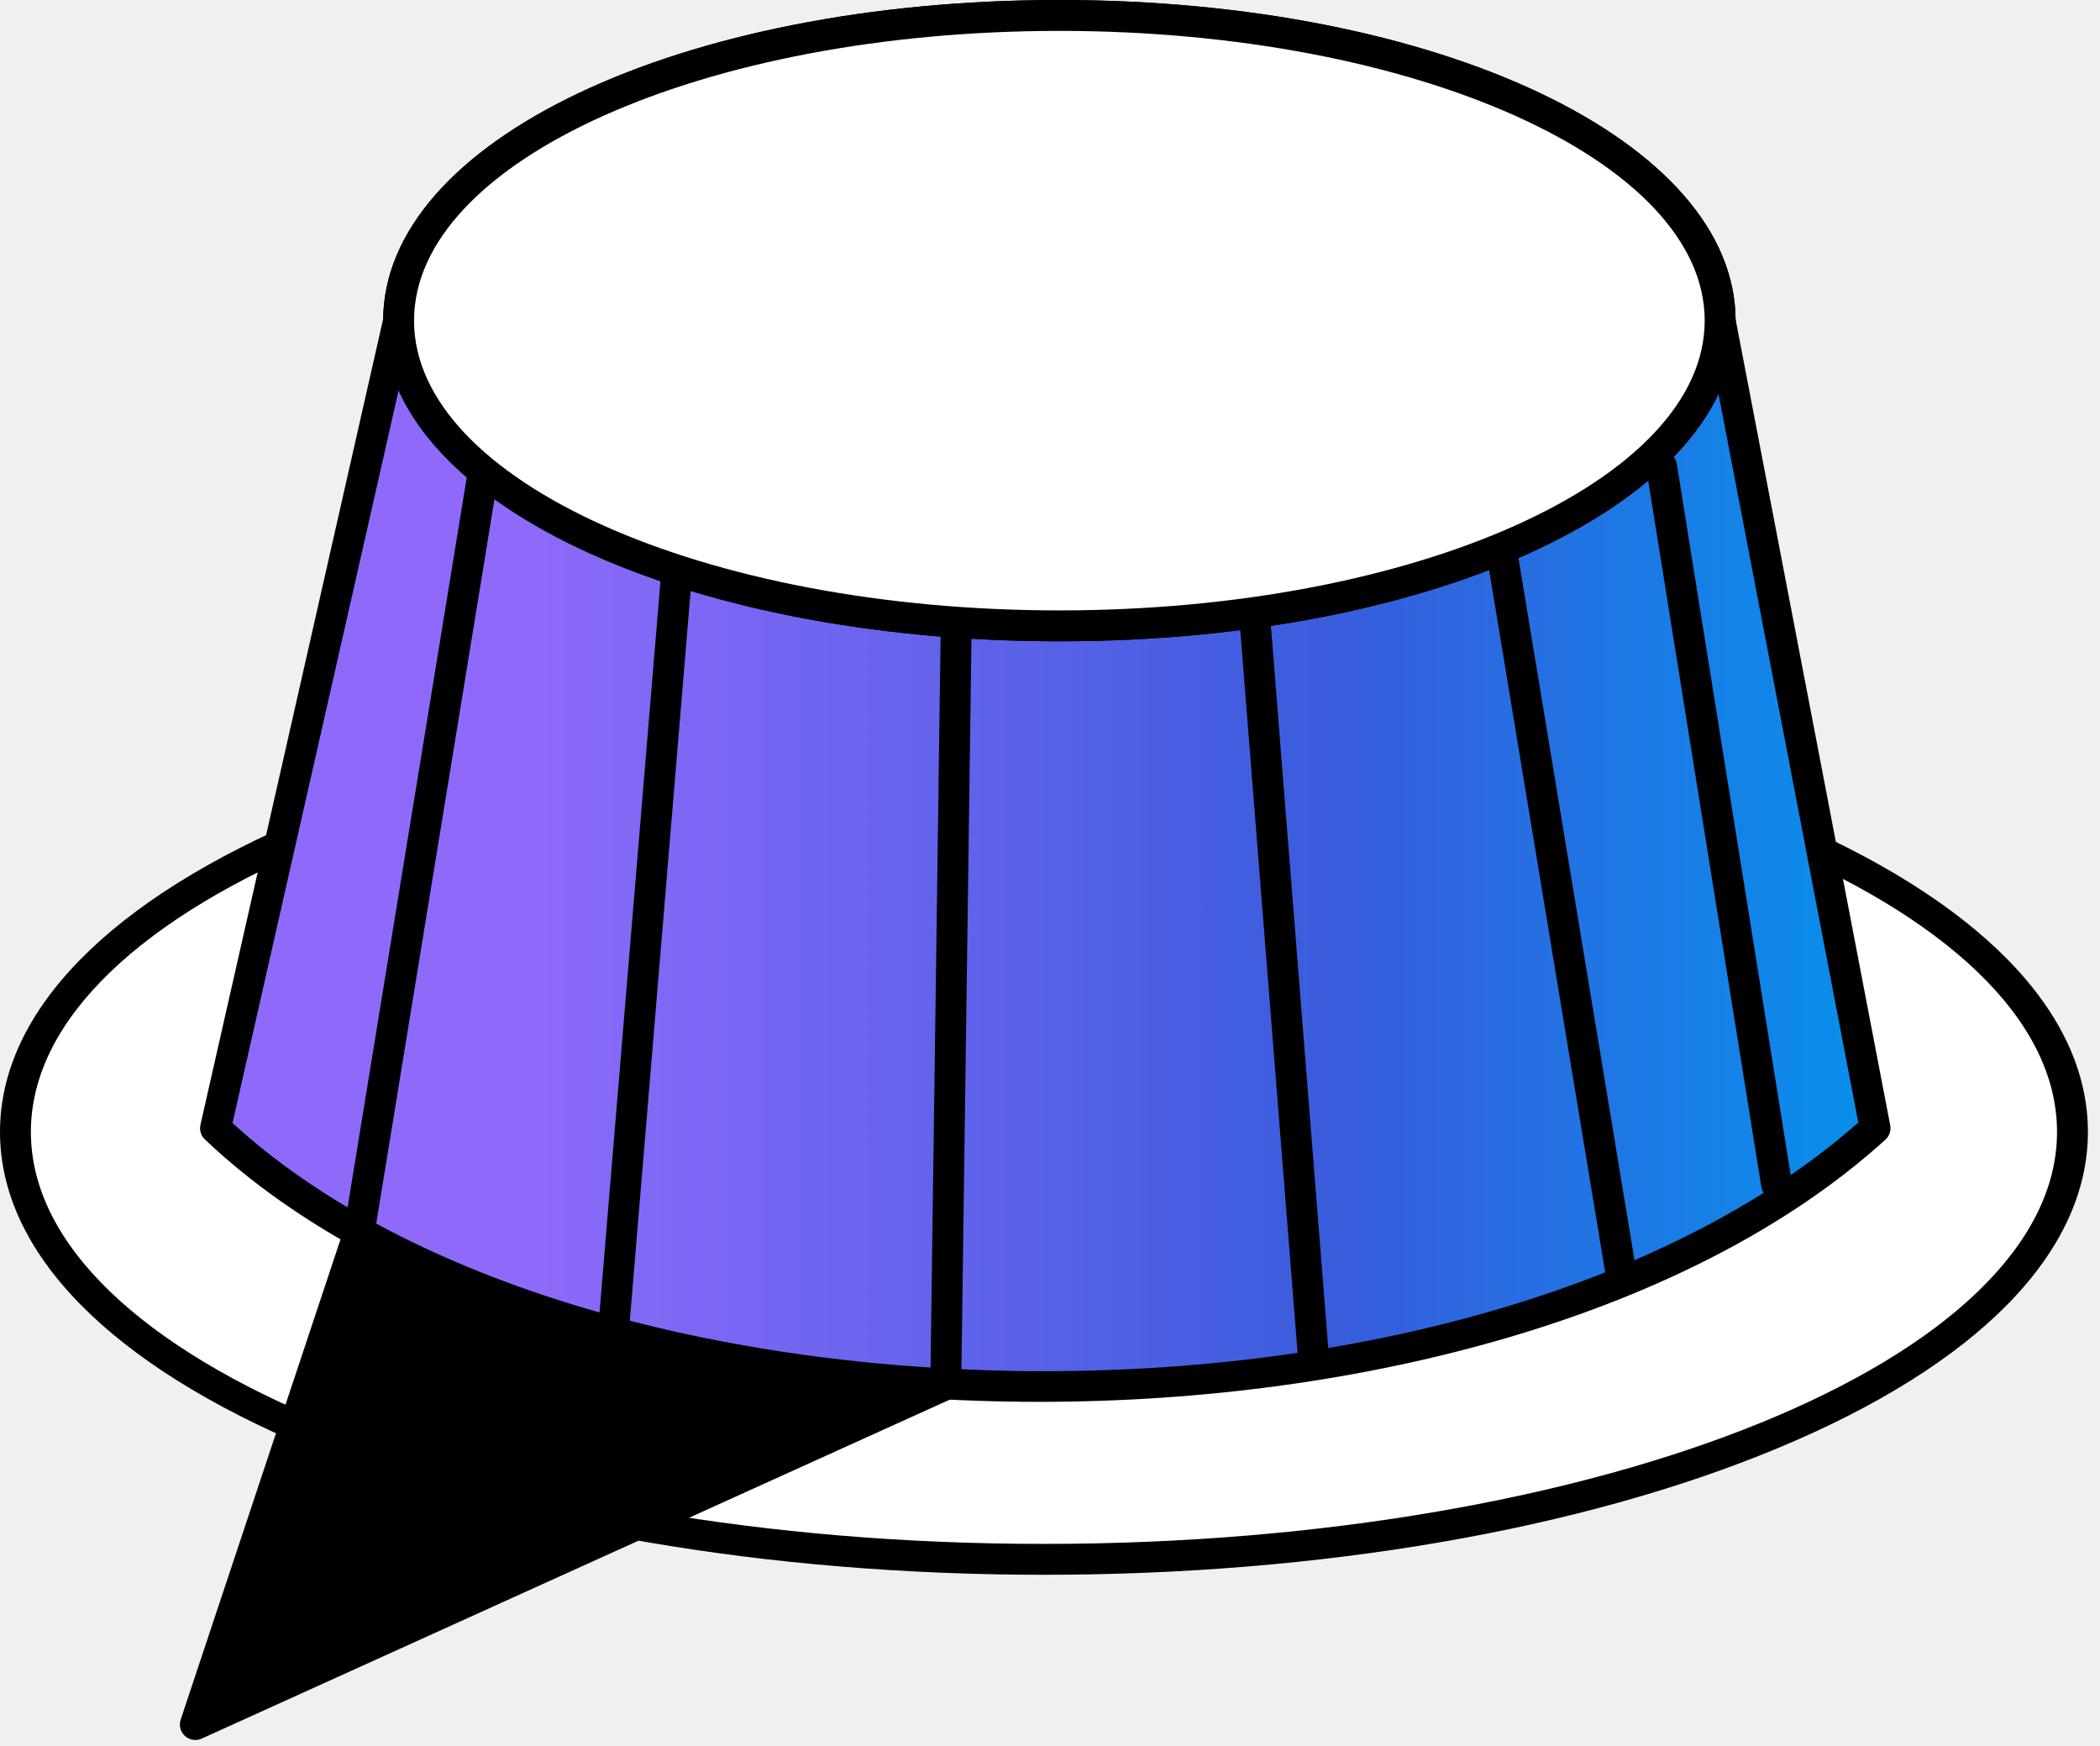
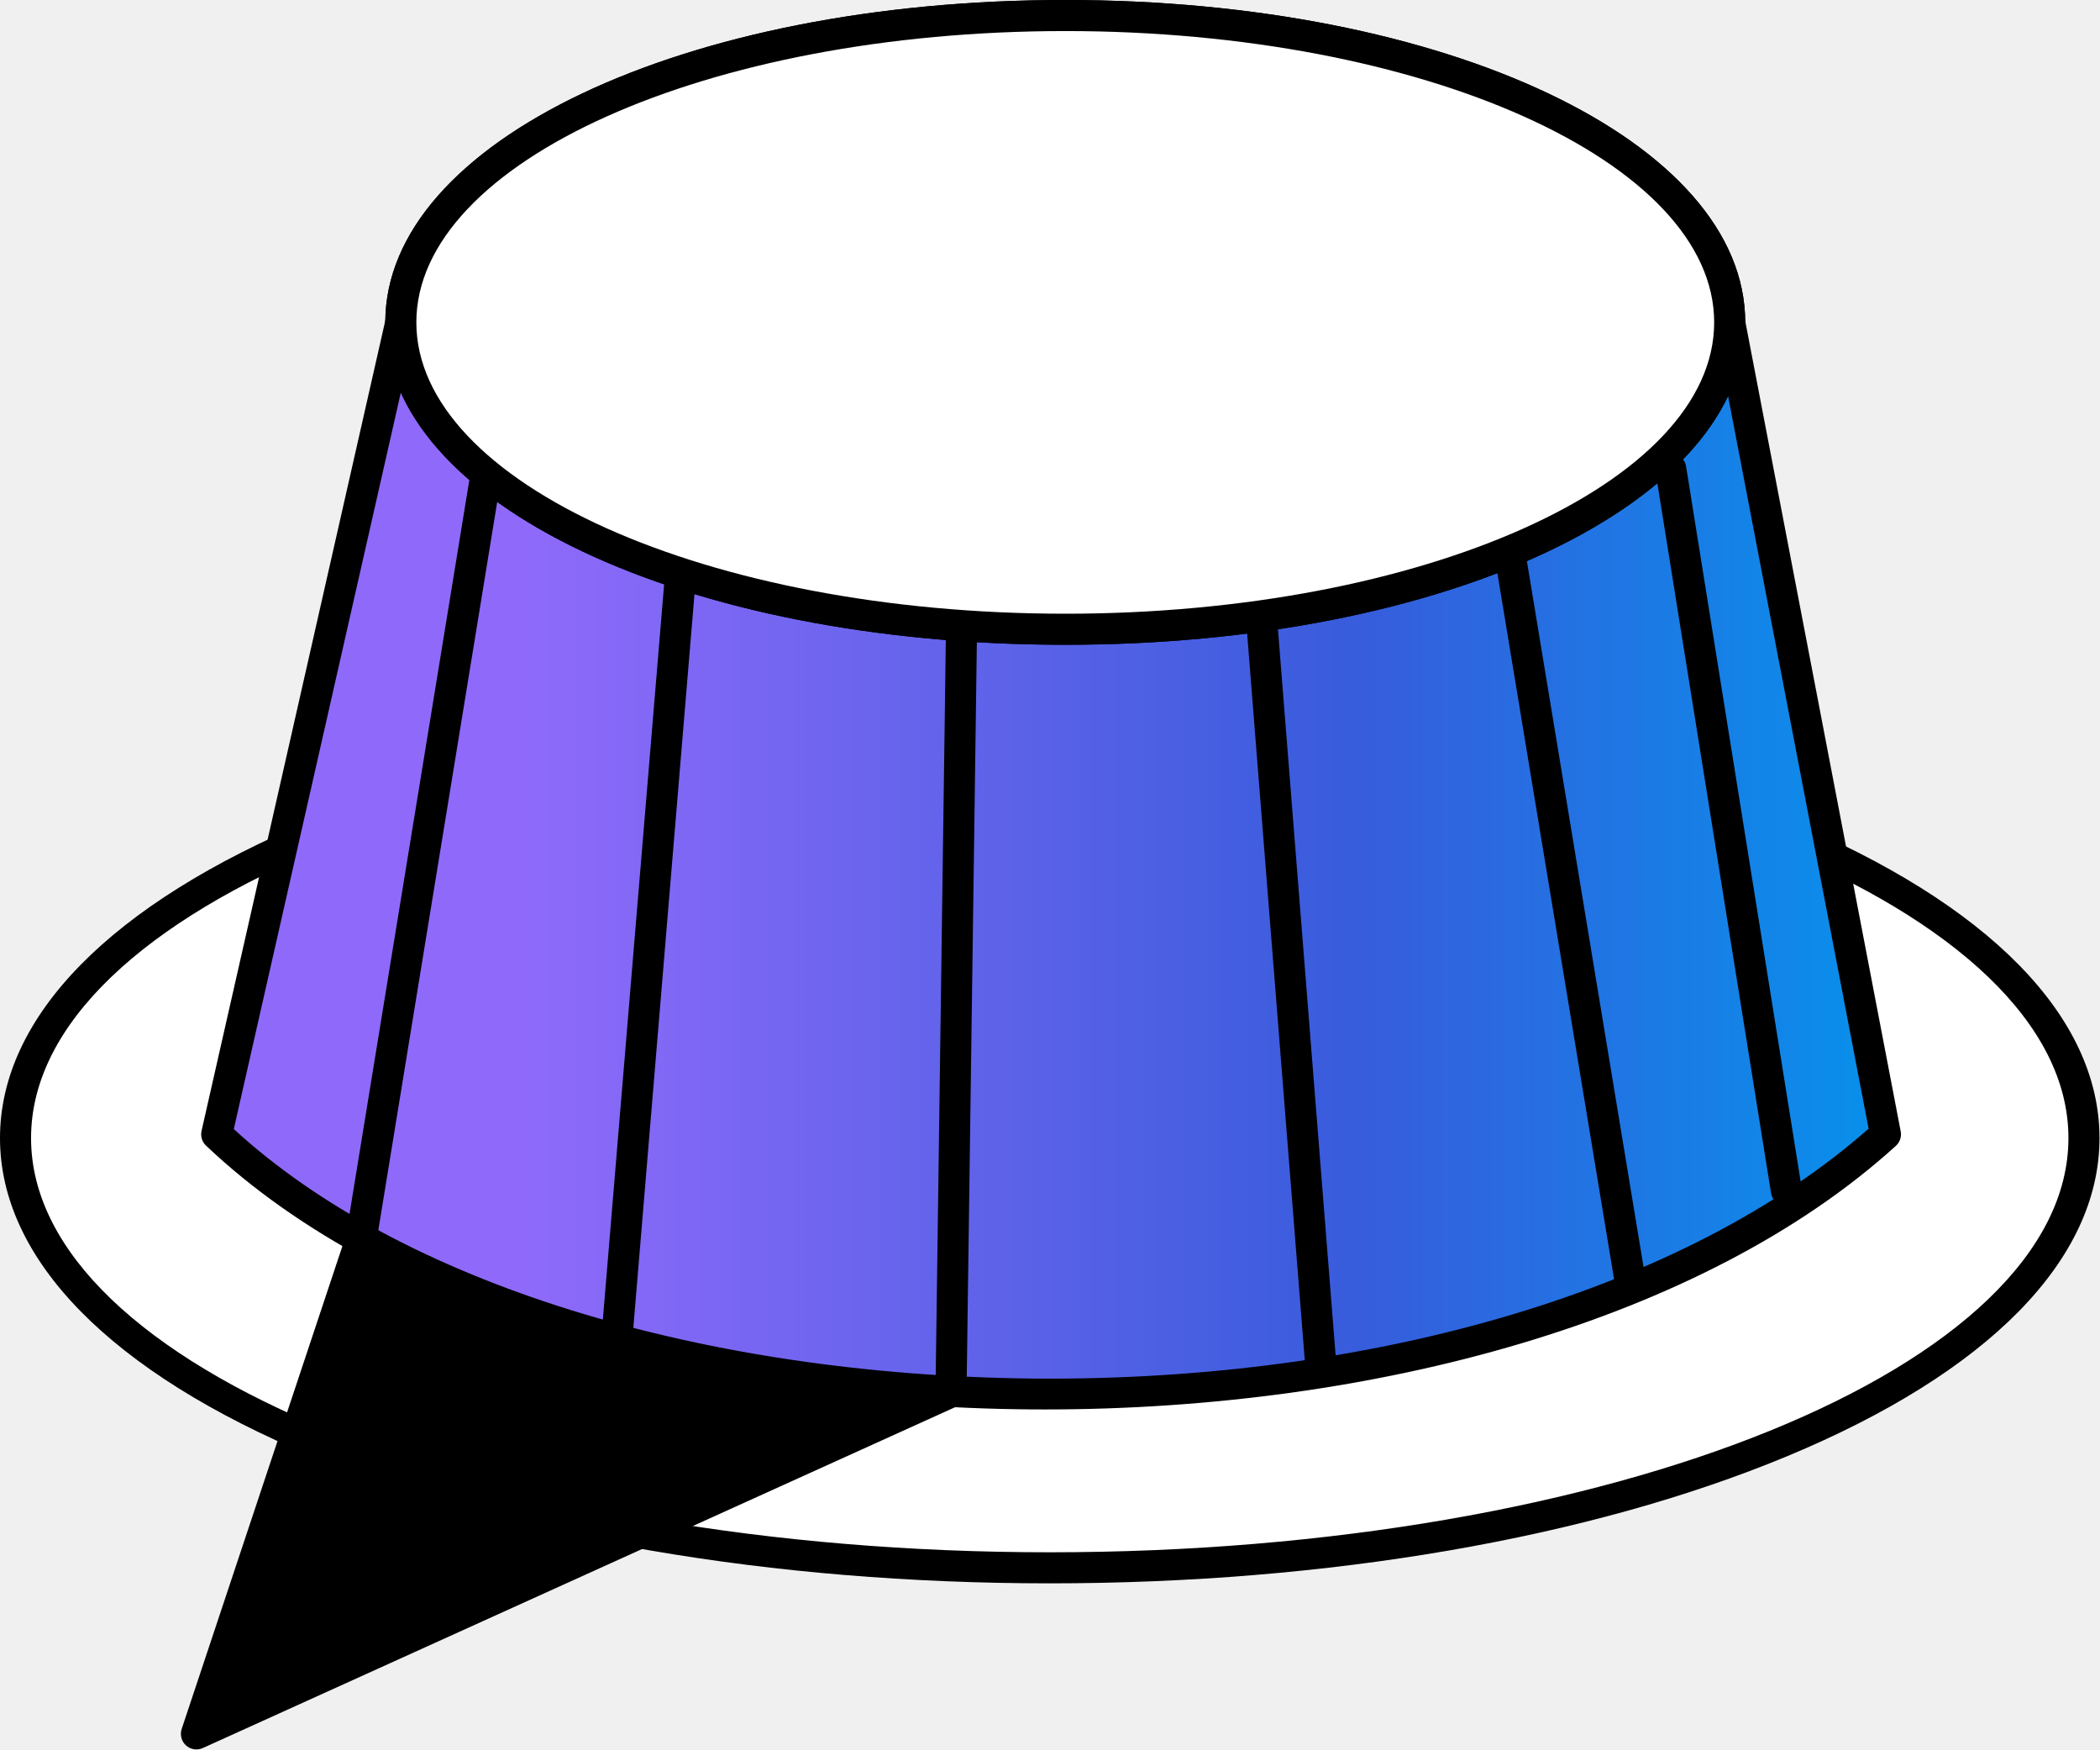
- <svg xmlns="http://www.w3.org/2000/svg" width="136" height="113" viewBox="0 0 136 113" fill="none">
-   <path d="M67.609 100.958C104.396 100.958 134.218 88.569 134.218 73.285C134.218 58.002 104.396 45.612 67.609 45.612C30.822 45.612 1 58.002 1 73.285C1 88.569 30.822 100.958 67.609 100.958Z" fill="white" />
-   <path d="M67.609 101.958C49.688 101.958 32.825 99.053 20.125 93.776C7.147 88.385 0 81.107 0 73.285C0 65.463 7.147 58.185 20.125 52.794C32.825 47.518 49.688 44.612 67.609 44.612C85.53 44.612 102.392 47.518 115.092 52.794C128.07 58.186 135.217 65.463 135.217 73.285C135.217 81.107 128.07 88.385 115.092 93.776C102.392 99.053 85.529 101.958 67.609 101.958ZM67.609 46.612C31.432 46.612 2 58.578 2 73.285C2 87.992 31.432 99.958 67.609 99.958C103.786 99.958 133.217 87.992 133.217 73.285C133.217 58.578 103.786 46.612 67.609 46.612Z" fill="black" />
-   <path d="M66.949 86.146L23.428 78.791C23.193 78.753 22.952 78.8 22.748 78.923C22.544 79.046 22.389 79.237 22.312 79.462L11.7 111.338C11.639 111.522 11.633 111.721 11.683 111.909C11.732 112.096 11.836 112.266 11.98 112.396C12.124 112.526 12.304 112.611 12.496 112.641C12.688 112.671 12.884 112.644 13.061 112.564L67.191 88.043C67.388 87.955 67.551 87.807 67.656 87.619C67.761 87.431 67.803 87.215 67.775 87.001C67.748 86.788 67.652 86.589 67.502 86.435C67.353 86.28 67.157 86.178 66.945 86.143L66.949 86.146Z" fill="black" />
-   <path d="M25.814 20.76L13.957 73.045C36.657 94.567 96 96.132 121.435 73.045L111.4 20.76H25.814Z" fill="url(#paint0_linear)" />
-   <path d="M67.306 90.761C46.192 90.761 25.214 85.098 13.269 73.771C13.143 73.651 13.05 73.501 12.999 73.335C12.949 73.169 12.942 72.993 12.981 72.824L24.839 20.539C24.889 20.318 25.013 20.12 25.19 19.979C25.367 19.837 25.587 19.76 25.814 19.76H111.4C111.632 19.76 111.857 19.841 112.037 19.989C112.216 20.137 112.338 20.343 112.382 20.571L122.414 72.856C122.446 73.024 122.435 73.198 122.38 73.361C122.326 73.523 122.231 73.669 122.104 73.785C109.641 85.1 88.405 90.761 67.306 90.761ZM15.059 72.706C25.792 82.573 45.025 88.57 66.678 88.773C88.668 88.943 108.691 82.973 120.346 72.678L110.577 21.76H26.613L15.059 72.706Z" fill="black" />
-   <path d="M23.262 80.777C23.208 80.777 23.154 80.773 23.1 80.765C22.97 80.744 22.846 80.698 22.734 80.629C22.622 80.559 22.526 80.469 22.449 80.362C22.372 80.255 22.317 80.135 22.287 80.007C22.257 79.879 22.253 79.746 22.274 79.616L30.329 30.287C30.372 30.026 30.517 29.791 30.732 29.637C30.947 29.482 31.215 29.419 31.477 29.461C31.739 29.504 31.973 29.649 32.128 29.864C32.283 30.079 32.346 30.348 32.303 30.609L24.248 79.938C24.21 80.172 24.09 80.385 23.909 80.539C23.728 80.693 23.499 80.777 23.262 80.777Z" fill="black" />
-   <path d="M39.718 87.317C39.69 87.318 39.662 87.318 39.634 87.317C39.37 87.295 39.126 87.168 38.954 86.966C38.783 86.764 38.699 86.502 38.721 86.238L42.843 36.789C42.852 36.657 42.888 36.529 42.947 36.411C43.007 36.294 43.089 36.19 43.19 36.104C43.291 36.019 43.407 35.955 43.533 35.916C43.659 35.877 43.791 35.863 43.922 35.876C44.187 35.898 44.431 36.024 44.603 36.226C44.774 36.428 44.858 36.69 44.836 36.955L40.714 86.4C40.693 86.65 40.579 86.883 40.395 87.052C40.211 87.222 39.969 87.317 39.718 87.317Z" fill="black" />
-   <path d="M61.251 90.638H61.237C61.106 90.637 60.976 90.609 60.855 90.557C60.734 90.505 60.625 90.43 60.533 90.336C60.442 90.242 60.37 90.13 60.321 90.008C60.272 89.886 60.248 89.756 60.25 89.624L60.928 40.266C60.931 40.003 61.038 39.752 61.225 39.568C61.413 39.383 61.665 39.279 61.928 39.279H61.942C62.073 39.281 62.203 39.309 62.324 39.361C62.444 39.413 62.554 39.488 62.645 39.582C62.737 39.676 62.809 39.788 62.857 39.91C62.906 40.032 62.93 40.162 62.928 40.293L62.25 89.651C62.247 89.914 62.14 90.165 61.953 90.35C61.766 90.534 61.514 90.638 61.251 90.638Z" fill="black" />
-   <path d="M85.092 89.239C84.84 89.24 84.596 89.145 84.411 88.975C84.226 88.804 84.112 88.57 84.092 88.318L80.237 39.725C80.216 39.461 80.3 39.199 80.472 38.997C80.644 38.795 80.89 38.67 81.154 38.649C81.418 38.628 81.68 38.712 81.882 38.885C82.084 39.056 82.21 39.302 82.231 39.566L86.09 88.16C86.1 88.291 86.085 88.423 86.044 88.548C86.003 88.673 85.939 88.788 85.853 88.888C85.768 88.988 85.664 89.07 85.547 89.13C85.43 89.19 85.302 89.226 85.172 89.236L85.092 89.239Z" fill="black" />
-   <path d="M104.964 83.356C104.728 83.356 104.499 83.272 104.318 83.119C104.137 82.966 104.017 82.754 103.978 82.52L96.226 35.62C96.183 35.359 96.246 35.09 96.4 34.875C96.555 34.659 96.788 34.514 97.05 34.47C97.312 34.427 97.58 34.49 97.796 34.644C98.012 34.799 98.157 35.033 98.2 35.294L105.952 82.194C105.974 82.324 105.969 82.457 105.94 82.585C105.91 82.713 105.855 82.833 105.779 82.94C105.702 83.047 105.605 83.138 105.494 83.207C105.382 83.276 105.258 83.323 105.128 83.344C105.074 83.353 105.019 83.357 104.964 83.356Z" fill="black" />
-   <path d="M115.052 77.68C114.814 77.679 114.584 77.595 114.404 77.44C114.223 77.286 114.103 77.072 114.065 76.838L106.622 30.377C106.597 30.245 106.599 30.11 106.627 29.979C106.655 29.848 106.709 29.724 106.786 29.615C106.863 29.506 106.961 29.413 107.074 29.342C107.188 29.271 107.314 29.223 107.446 29.202C107.579 29.181 107.714 29.186 107.843 29.218C107.973 29.25 108.096 29.308 108.203 29.388C108.31 29.468 108.4 29.569 108.468 29.684C108.535 29.8 108.579 29.928 108.596 30.061L116.04 76.52C116.061 76.65 116.056 76.783 116.026 76.91C115.995 77.038 115.94 77.159 115.863 77.265C115.786 77.372 115.689 77.462 115.577 77.531C115.465 77.6 115.341 77.646 115.211 77.666C115.159 77.675 115.105 77.68 115.052 77.68Z" fill="black" />
-   <path d="M68.609 40.52C92.245 40.52 111.404 31.673 111.404 20.76C111.404 9.847 92.245 1 68.609 1C44.974 1 25.814 9.847 25.814 20.76C25.814 31.673 44.974 40.52 68.609 40.52Z" fill="white" />
-   <path d="M68.609 41.52C44.051 41.52 24.814 32.4 24.814 20.76C24.814 9.12 44.051 0 68.609 0C93.168 0 112.4 9.119 112.4 20.76C112.4 32.401 93.168 41.52 68.609 41.52ZM68.609 2C45.563 2 26.814 10.416 26.814 20.76C26.814 31.104 45.563 39.52 68.609 39.52C91.656 39.52 110.4 31.1 110.4 20.76C110.4 10.42 91.654 2 68.609 2Z" fill="black" />
-   <path d="M68.609 40.52C92.245 40.52 111.404 31.673 111.404 20.76C111.404 9.847 92.245 1 68.609 1C44.974 1 25.814 9.847 25.814 20.76C25.814 31.673 44.974 40.52 68.609 40.52Z" fill="white" />
-   <path d="M68.609 41.52C44.051 41.52 24.814 32.4 24.814 20.76C24.814 9.12 44.051 0 68.609 0C93.168 0 112.4 9.119 112.4 20.76C112.4 32.401 93.168 41.52 68.609 41.52ZM68.609 2C45.563 2 26.814 10.416 26.814 20.76C26.814 31.104 45.563 39.52 68.609 39.52C91.656 39.52 110.4 31.1 110.4 20.76C110.4 10.42 91.654 2 68.609 2Z" fill="black" />
+ <svg xmlns="http://www.w3.org/2000/svg" width="3259" height="2715" viewBox="0 0 3259 2715" fill="none">
+   <path d="M1629.12 2432.71C2515.55 2432.71 3234.15 2134.17 3234.15 1765.9C3234.15 1397.63 2515.55 1099.08 1629.12 1099.08C742.691 1099.08 24.097 1397.63 24.097 1765.9C24.097 2134.17 742.691 2432.71 1629.12 2432.71Z" fill="white" />
+   <path d="M1629.12 2456.81C1197.29 2456.81 790.958 2386.81 484.936 2259.65C172.216 2129.75 0 1954.38 0 1765.9C0 1577.42 172.216 1402.05 484.936 1272.14C790.958 1145.01 1197.29 1074.99 1629.12 1074.99C2060.95 1074.99 2467.26 1145.01 2773.28 1272.14C3086 1402.07 3258.22 1577.42 3258.22 1765.9C3258.22 1954.38 3086 2129.75 2773.28 2259.65C2467.26 2386.81 2060.92 2456.81 1629.12 2456.81ZM1629.12 1123.18C757.392 1123.18 48.192 1411.52 48.192 1765.9C48.192 2120.28 757.392 2408.62 1629.12 2408.62C2500.85 2408.62 3210.02 2120.28 3210.02 1765.9C3210.02 1411.52 2500.85 1123.18 1629.12 1123.18Z" fill="black" />
+   <path d="M1613.22 2075.79L564.532 1898.56C558.863 1897.66 553.056 1898.78 548.137 1901.74C543.217 1904.7 539.499 1909.3 537.641 1914.73L281.932 2682.82C280.458 2687.27 280.311 2692.04 281.509 2696.57C282.706 2701.1 285.197 2705.18 288.676 2708.31C292.155 2711.44 296.471 2713.5 301.097 2714.22C305.724 2714.94 310.46 2714.29 314.727 2712.37L1619.05 2121.5C1623.79 2119.39 1627.71 2115.81 1630.25 2111.28C1632.78 2106.76 1633.79 2101.55 1633.13 2096.4C1632.46 2091.26 1630.16 2086.47 1626.55 2082.75C1622.95 2079.02 1618.24 2076.56 1613.13 2075.72L1613.22 2075.79Z" fill="black" />
+   <path d="M622.02 500.231L336.312 1760.1C883.295 2278.7 2313.24 2316.41 2926.12 1760.1L2684.32 500.231H622.02Z" fill="url(#paint0_linear)" />
+   <path d="M1621.81 2186.99C1113.04 2186.99 607.554 2050.53 319.725 1777.6C316.688 1774.72 314.451 1771.11 313.234 1767.11C312.017 1763.1 311.863 1758.86 312.785 1754.78L598.518 494.907C599.726 489.578 602.709 484.817 606.978 481.407C611.247 477.996 616.548 476.137 622.012 476.136H2684.31C2689.91 476.136 2695.34 478.086 2699.66 481.653C2703.97 485.219 2706.91 490.178 2707.97 495.678L2949.71 1755.55C2950.49 1759.61 2950.21 1763.8 2948.9 1767.72C2947.59 1771.64 2945.3 1775.16 2942.24 1777.93C2641.93 2050.58 2130.22 2186.99 1621.81 2186.99ZM362.857 1751.93C621.482 1989.69 1084.92 2134.2 1606.68 2139.09C2136.56 2143.18 2619.03 1999.33 2899.88 1751.26L2664.48 524.328H641.265L362.857 1751.93Z" fill="black" />
+   <path d="M560.525 1946.43C559.218 1946.42 557.914 1946.33 556.621 1946.14C553.496 1945.63 550.501 1944.51 547.809 1942.84C545.116 1941.17 542.779 1938.99 540.93 1936.42C539.082 1933.85 537.758 1930.94 537.035 1927.85C536.313 1924.77 536.205 1921.58 536.718 1918.45L730.813 729.809C731.842 723.501 735.334 717.861 740.522 714.128C745.71 710.395 752.168 708.876 758.475 709.905C764.783 710.934 770.423 714.427 774.156 719.614C777.889 724.802 779.408 731.26 778.379 737.568L584.284 1926.21C583.364 1931.85 580.469 1936.98 576.117 1940.68C571.765 1944.38 566.239 1946.42 560.525 1946.43V1946.43Z" fill="black" />
+   <path d="M957.057 2104C956.383 2104.04 955.707 2104.04 955.033 2104C948.669 2103.47 942.778 2100.43 938.653 2095.55C934.528 2090.68 932.507 2084.37 933.033 2078L1032.36 886.469C1032.58 883.301 1033.43 880.21 1034.87 877.378C1036.3 874.546 1038.29 872.03 1040.71 869.979C1043.14 867.928 1045.95 866.384 1048.98 865.438C1052.01 864.491 1055.2 864.162 1058.36 864.469C1064.73 864.997 1070.62 868.032 1074.75 872.908C1078.88 877.784 1080.91 884.1 1080.38 890.469L981.057 2081.91C980.556 2087.93 977.81 2093.54 973.365 2097.63C968.92 2101.73 963.099 2104 957.057 2104V2104Z" fill="black" />
+   <path d="M1475.92 2184.04H1475.58C1472.42 2184 1469.29 2183.33 1466.38 2182.08C1463.47 2180.83 1460.83 2179.02 1458.63 2176.75C1456.42 2174.48 1454.68 2171.8 1453.51 2168.86C1452.33 2165.92 1451.75 2162.77 1451.8 2159.61L1468.14 970.265C1468.22 963.929 1470.79 957.88 1475.3 953.429C1479.81 948.978 1485.9 946.482 1492.23 946.482H1492.57C1495.73 946.526 1498.86 947.193 1501.77 948.445C1504.67 949.697 1507.3 951.509 1509.51 953.778C1511.72 956.047 1513.45 958.728 1514.62 961.669C1515.79 964.609 1516.37 967.752 1516.33 970.916L1499.99 2160.26C1499.91 2166.59 1497.34 2172.63 1492.83 2177.08C1488.33 2181.54 1482.25 2184.03 1475.92 2184.04Z" fill="black" />
+   <path d="M2050.38 2150.33C2044.31 2150.34 2038.45 2148.07 2033.98 2143.95C2029.52 2139.84 2026.77 2134.19 2026.29 2128.13L1933.4 957.226C1932.89 950.854 1934.93 944.542 1939.08 939.677C1943.22 934.813 1949.13 931.794 1955.5 931.286C1961.88 930.778 1968.19 932.822 1973.05 936.968C1977.92 941.114 1980.94 947.023 1981.44 953.395L2074.43 2124.33C2074.68 2127.48 2074.31 2130.65 2073.33 2133.66C2072.36 2136.68 2070.8 2139.46 2068.74 2141.87C2066.69 2144.28 2064.18 2146.26 2061.36 2147.7C2058.54 2149.13 2055.47 2150 2052.31 2150.25L2050.38 2150.33Z" fill="black" />
+   <path d="M2529.24 2008.57C2523.54 2008.57 2518.02 2006.55 2513.67 2002.86C2509.32 1999.17 2506.42 1994.06 2505.48 1988.43L2318.69 858.317C2317.65 852.009 2319.15 845.546 2322.88 840.35C2326.6 835.153 2332.24 831.648 2338.54 830.606C2344.85 829.565 2351.31 831.071 2356.51 834.795C2361.71 838.519 2365.21 844.154 2366.25 850.462L2553.05 1980.57C2553.57 1983.7 2553.46 1986.89 2552.74 1989.98C2552.03 1993.06 2550.71 1995.97 2548.86 1998.54C2547.02 2001.12 2544.69 2003.3 2542 2004.97C2539.31 2006.64 2536.32 2007.77 2533.19 2008.28C2531.89 2008.5 2530.56 2008.6 2529.24 2008.57Z" fill="black" />
+   <path d="M2772.32 1871.78C2766.59 1871.78 2761.05 1869.74 2756.69 1866.02C2752.33 1862.3 2749.44 1857.15 2748.54 1851.49L2569.19 731.959C2568.59 728.792 2568.62 725.536 2569.3 722.384C2569.98 719.232 2571.28 716.248 2573.14 713.609C2574.99 710.97 2577.35 708.73 2580.08 707.021C2582.82 705.311 2585.87 704.168 2589.05 703.658C2592.23 703.149 2595.49 703.283 2598.62 704.054C2601.75 704.824 2604.69 706.215 2607.28 708.144C2609.86 710.073 2612.03 712.501 2613.66 715.284C2615.29 718.067 2616.34 721.148 2616.75 724.345L2796.13 1843.86C2796.63 1846.98 2796.51 1850.17 2795.78 1853.25C2795.05 1856.33 2793.71 1859.24 2791.86 1861.8C2790 1864.36 2787.66 1866.54 2784.97 1868.2C2782.27 1869.86 2779.28 1870.97 2776.15 1871.47C2774.89 1871.68 2773.6 1871.78 2772.32 1871.78V1871.78Z" fill="black" />
+   <path d="M1653.23 976.379C2222.74 976.379 2684.42 763.203 2684.42 500.238C2684.42 237.272 2222.74 24.097 1653.23 24.097C1083.71 24.097 622.03 237.272 622.03 500.238C622.03 763.203 1083.71 976.379 1653.23 976.379Z" fill="white" />
+   <path d="M1653.23 1000.47C1061.47 1000.47 597.935 780.717 597.935 500.237C597.935 219.757 1061.47 0 1653.23 0C2244.98 0 2708.43 219.733 2708.43 500.237C2708.43 780.741 2244.98 1000.47 1653.23 1000.47ZM1653.23 48.192C1097.91 48.192 646.127 250.986 646.127 500.237C646.127 749.488 1097.91 952.282 1653.23 952.282C2208.55 952.282 2660.23 749.392 2660.23 500.237C2660.23 251.082 2208.53 48.192 1653.23 48.192Z" fill="black" />
+   <path d="M1653.23 976.379C2222.74 976.379 2684.42 763.203 2684.42 500.238C2684.42 237.272 2222.74 24.097 1653.23 24.097C1083.71 24.097 622.03 237.272 622.03 500.238C622.03 763.203 1083.71 976.379 1653.23 976.379Z" fill="white" />
+   <path d="M1653.23 1000.47C1061.47 1000.47 597.935 780.717 597.935 500.237C597.935 219.757 1061.47 0 1653.23 0C2244.98 0 2708.43 219.733 2708.43 500.237C2708.43 780.741 2244.98 1000.47 1653.23 1000.47ZM1653.23 48.192C1097.91 48.192 646.127 250.986 646.127 500.237C646.127 749.488 1097.91 952.282 1653.23 952.282C2208.55 952.282 2660.23 749.392 2660.23 500.237C2660.23 251.082 2208.53 48.192 1653.23 48.192Z" fill="black" />
  <defs>
-     <linearGradient id="paint0_linear" x1="13.957" y1="20.76" x2="126.809" y2="20.76" gradientUnits="userSpaceOnUse">
+     <linearGradient id="paint0_linear" x1="336.312" y1="500.231" x2="3055.61" y2="500.231" gradientUnits="userSpaceOnUse">
      <stop offset="0.177" stop-color="#8F6AFA" />
      <stop offset="0.651" stop-color="#375CDC" />
      <stop offset="1" stop-color="#0099EE" />
    </linearGradient>
  </defs>
</svg>
